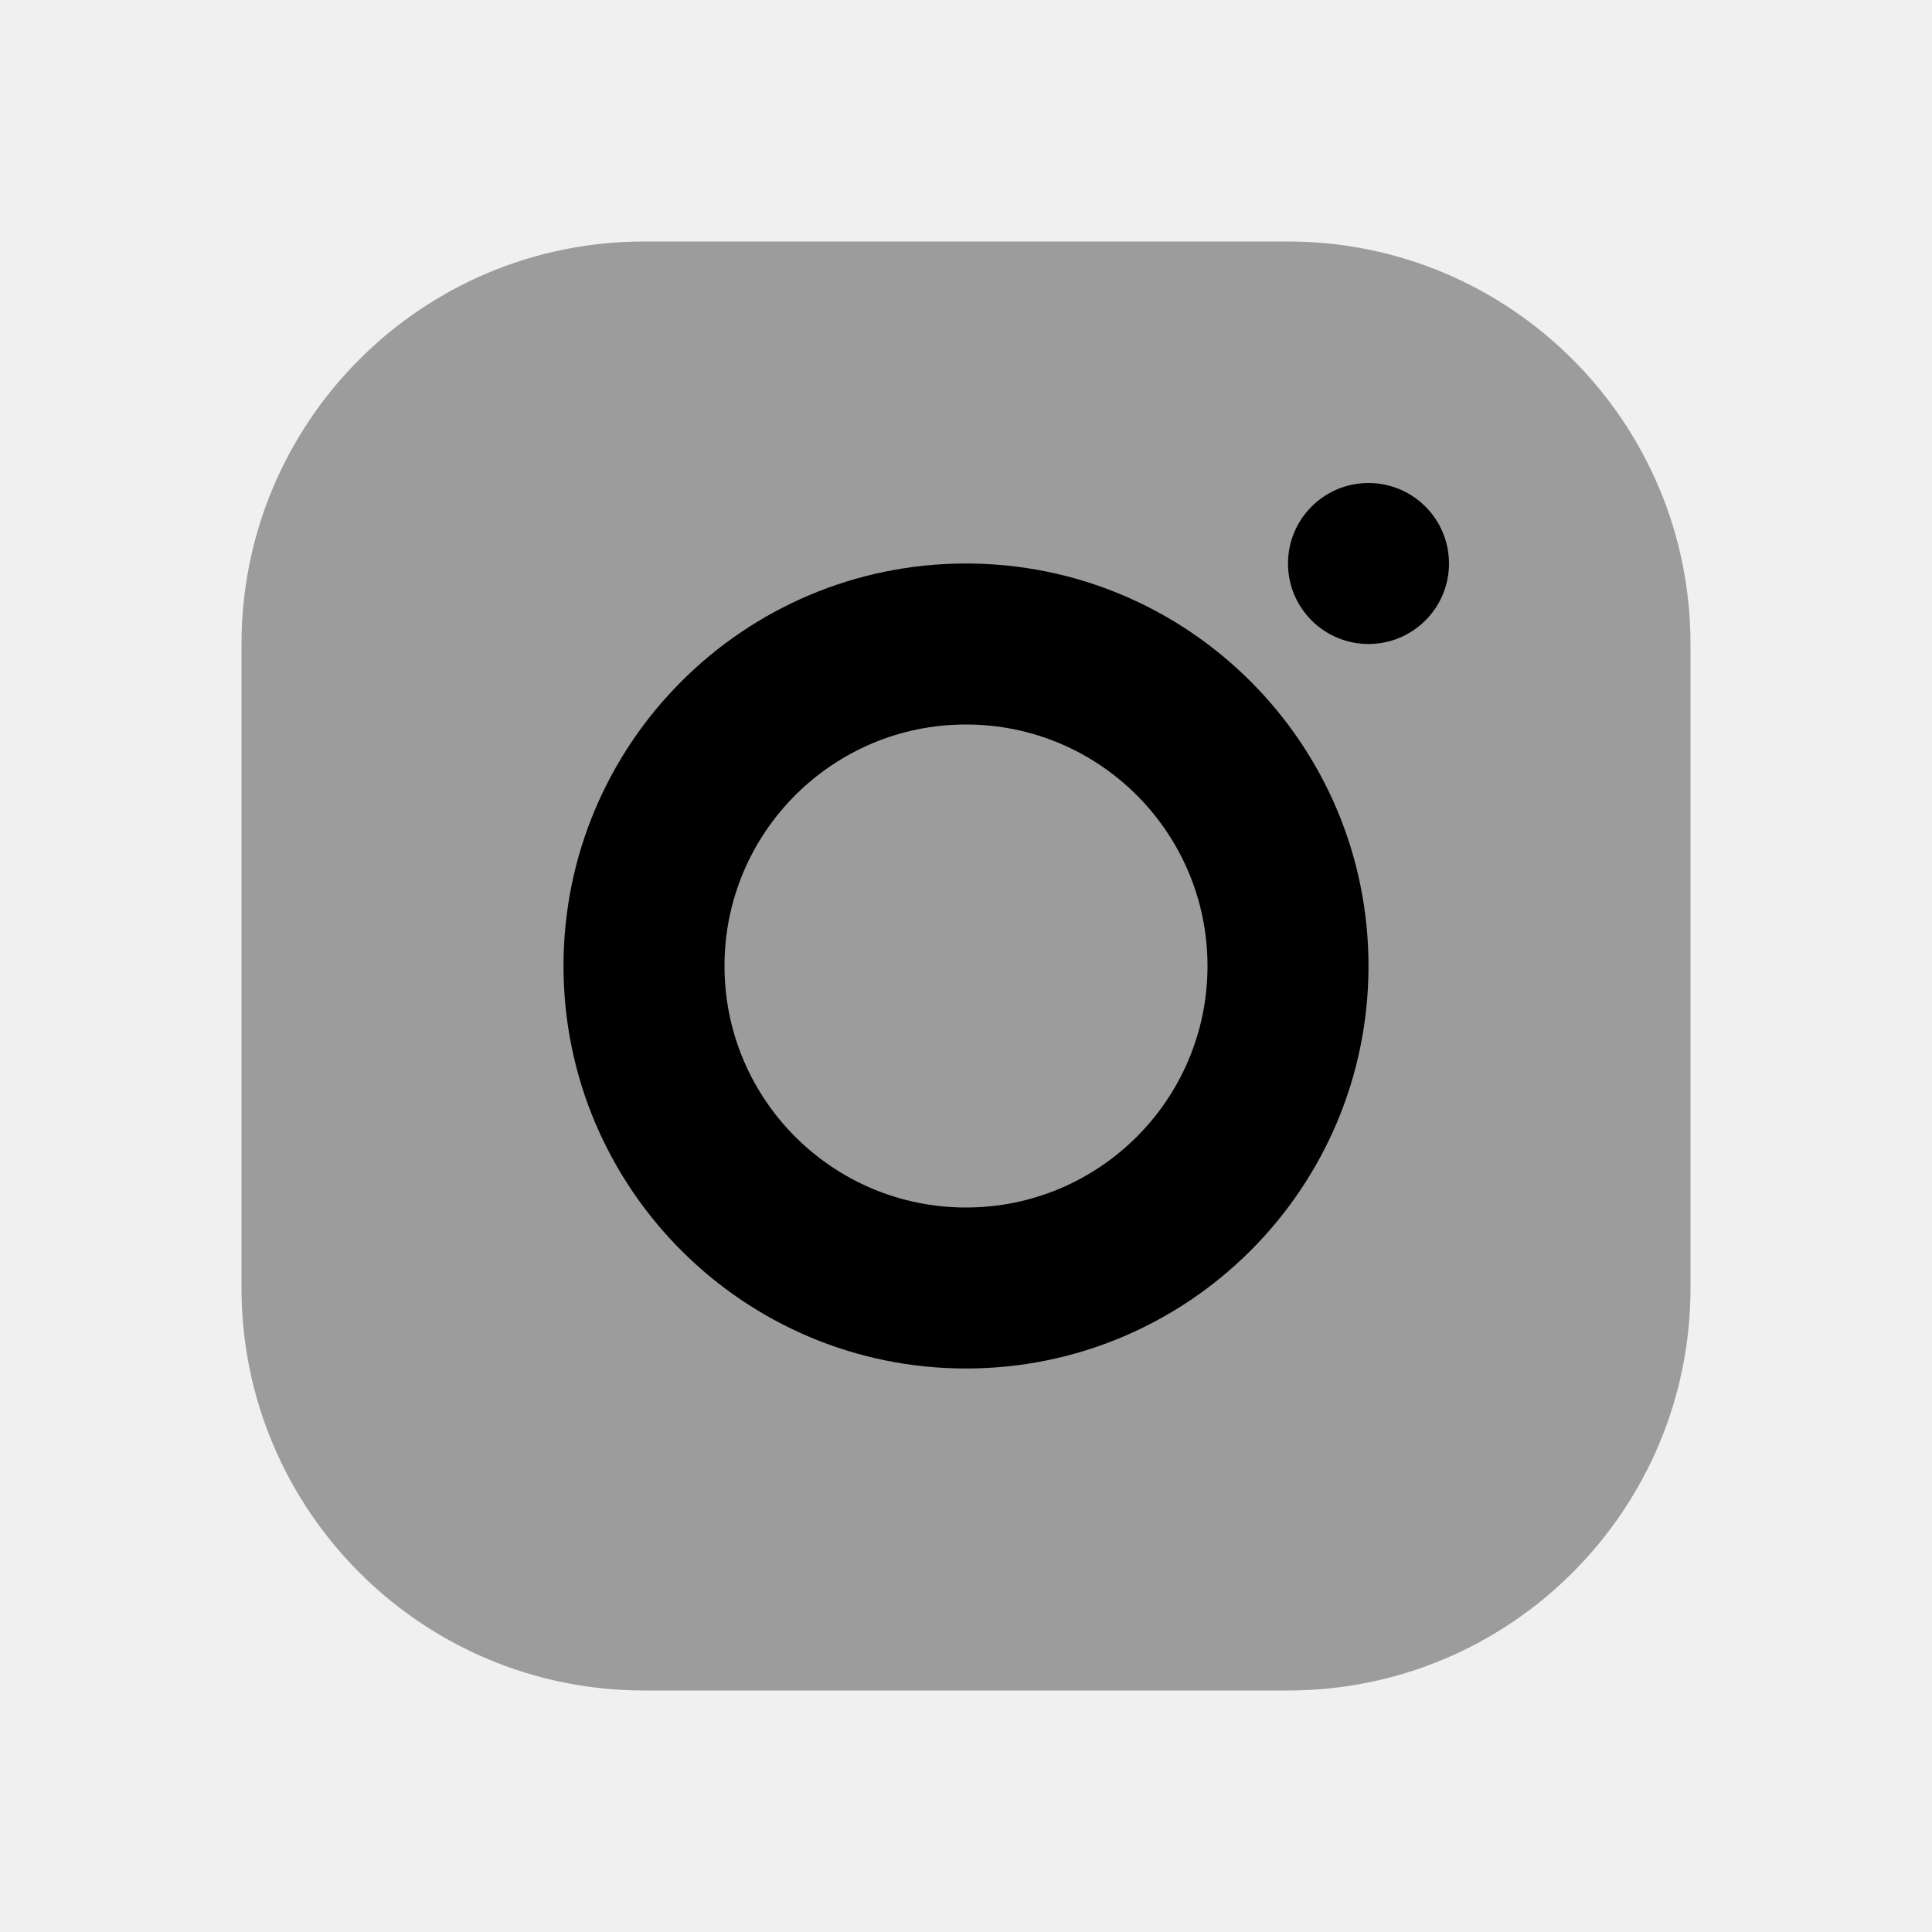
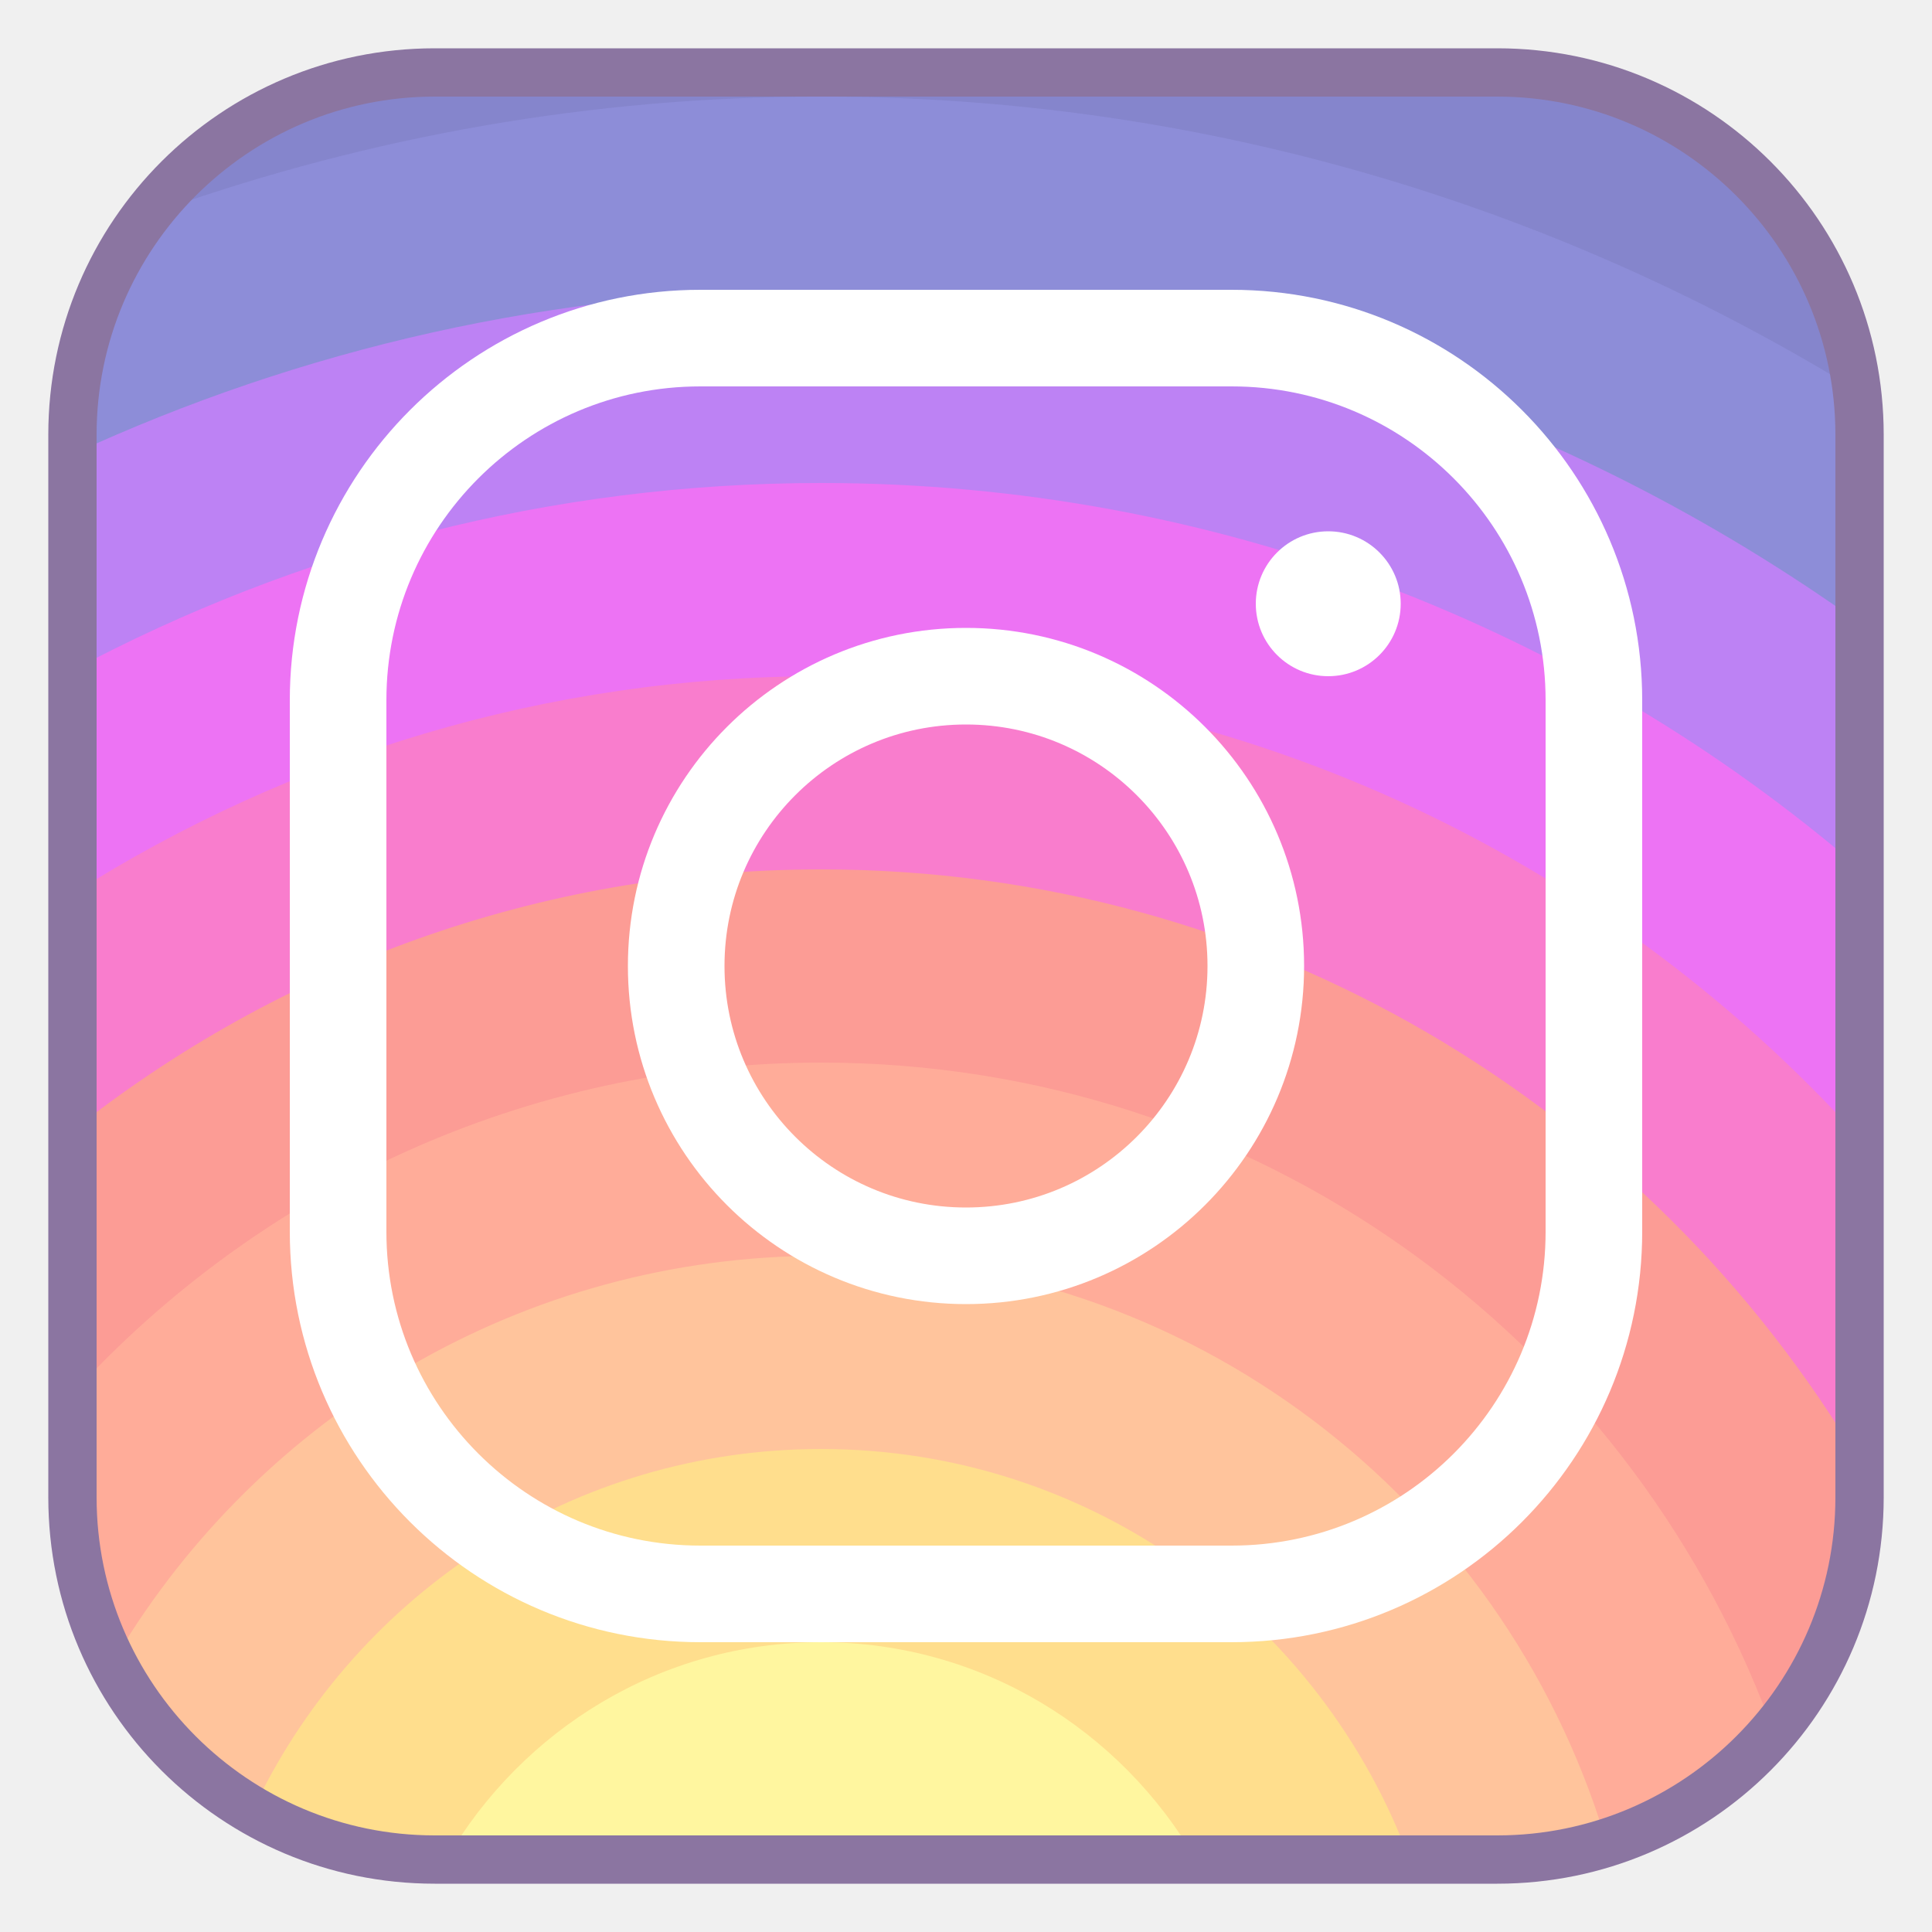
- <svg xmlns="http://www.w3.org/2000/svg" viewBox="0 0 24 24" width="24px" height="24px">
-   <path d="M16,21H8c-2.761,0-5-2.239-5-5V8c0-2.761,2.239-5,5-5h8c2.761,0,5,2.239,5,5v8 C21,18.761,18.761,21,16,21z" opacity=".35" />
-   <path d="M12,7c-2.761,0-5,2.239-5,5s2.239,5,5,5s5-2.239,5-5S14.761,7,12,7z M12,15c-1.657,0-3-1.343-3-3s1.343-3,3-3s3,1.343,3,3 S13.657,15,12,15z" />
-   <circle cx="17" cy="7" r="1" />
+ <svg xmlns="http://www.w3.org/2000/svg" viewBox="0 0 40 40" width="16px" height="16px">
+   <path fill="#8585cc" d="M30.5,38.5c4.418,0,8-3.582,8-8v-21c0-4.418-3.582-8-8-8h-21c-4.418,0-8,3.582-8,8v21 c0,4.418,3.582,8,8,8H30.5z" />
+   <path fill="#8d8dd8" d="M3.4,4.331C2.217,5.726,1.5,7.528,1.5,9.5v21c0,4.418,3.582,8,8,8h21c4.418,0,8-3.582,8-8v-21 c0-0.503-0.052-0.992-0.141-1.469C32.135,4.22,24.832,2,17,2C12.229,2,7.657,2.832,3.4,4.331z" />
+   <path fill="#bd82f4" d="M1.505,9.404C1.504,9.437,1.5,9.468,1.5,9.5v21c0,4.418,3.582,8,8,8h21c4.418,0,8-3.582,8-8V12.897 C32.439,8.56,25.021,6,17,6C11.465,6,6.22,7.226,1.505,9.404z" />
+   <path fill="#ed73f4" d="M1.5,13.88V30.5c0,4.418,3.582,8,8,8h21c4.418,0,8-3.582,8-8V17.981C32.724,13.013,25.217,10,17,10 C11.394,10,6.124,11.414,1.5,13.88z" />
+   <path fill="#f97dcd" d="M17,14c-5.705,0-11.014,1.664-15.5,4.509V30.5c0,4.418,3.582,8,8,8h21c4.418,0,8-3.582,8-8v-6.935 C33.194,17.698,25.534,14,17,14z" />
+   <path fill="#fc9c95" d="M17,18c-5.861,0-11.237,2.033-15.5,5.411V30.5c0,4.418,3.582,8,8,8h21c4.418,0,8-3.582,8-8v-0.238 C34.143,22.925,26.152,18,17,18z" />
+   <path fill="#ffac99" d="M17,22c-6.145,0-11.66,2.651-15.5,6.859V30.5c0,4.418,3.582,8,8,8h21c2.465,0,4.668-1.117,6.136-2.87 C33.648,27.674,25.999,22,17,22z" />
+   <path fill="#ffc49c" d="M30.5,38.5c0.957,0,1.87-0.177,2.721-0.485C31.087,31.065,24.649,26,17,26 c-6.186,0-11.592,3.309-14.566,8.248C3.778,36.777,6.437,38.5,9.5,38.5H30.5z" />
+   <path fill="#ffde8d" d="M17,30c-5.137,0-9.573,2.984-11.684,7.309C6.535,38.06,7.964,38.5,9.5,38.5h19.683 C27.35,33.542,22.595,30,17,30z" />
+   <path fill="#fff69f" d="M17,34c-3.319,0-6.193,1.813-7.753,4.487C9.332,38.49,9.415,38.5,9.5,38.5h15.26 C23.203,35.818,20.324,34,17,34z" />
+   <path fill="#8b75a1" d="M31,2c3.86,0,7,3.14,7,7v22c0,3.86-3.14,7-7,7H9c-3.86,0-7-3.14-7-7V9c0-3.86,3.14-7,7-7H31 M31,1H9 C4.582,1,1,4.582,1,9v22c0,4.418,3.582,8,8,8h22c4.418,0,8-3.582,8-8V9C39,4.582,35.418,1,31,1L31,1z" />
+   <path fill="#fff" d="M27.5 11A1.5 1.5 0 1 0 27.5 14A1.5 1.5 0 1 0 27.5 11Z" />
+   <path fill="none" stroke="#fff" stroke-miterlimit="10" stroke-width="2" d="M20 14A6 6 0 1 0 20 26A6 6 0 1 0 20 14Z" />
+   <path fill="none" stroke="#fff" stroke-miterlimit="10" stroke-width="2" d="M33,14.5c0-4.142-3.358-7.5-7.5-7.5 c-2.176,0-8.824,0-11,0C10.358,7,7,10.358,7,14.5c0,2.176,0,8.824,0,11c0,4.142,3.358,7.5,7.5,7.5c2.176,0,8.824,0,11,0 c4.142,0,7.5-3.358,7.5-7.5C33,23.324,33,16.676,33,14.5z" />
</svg>
